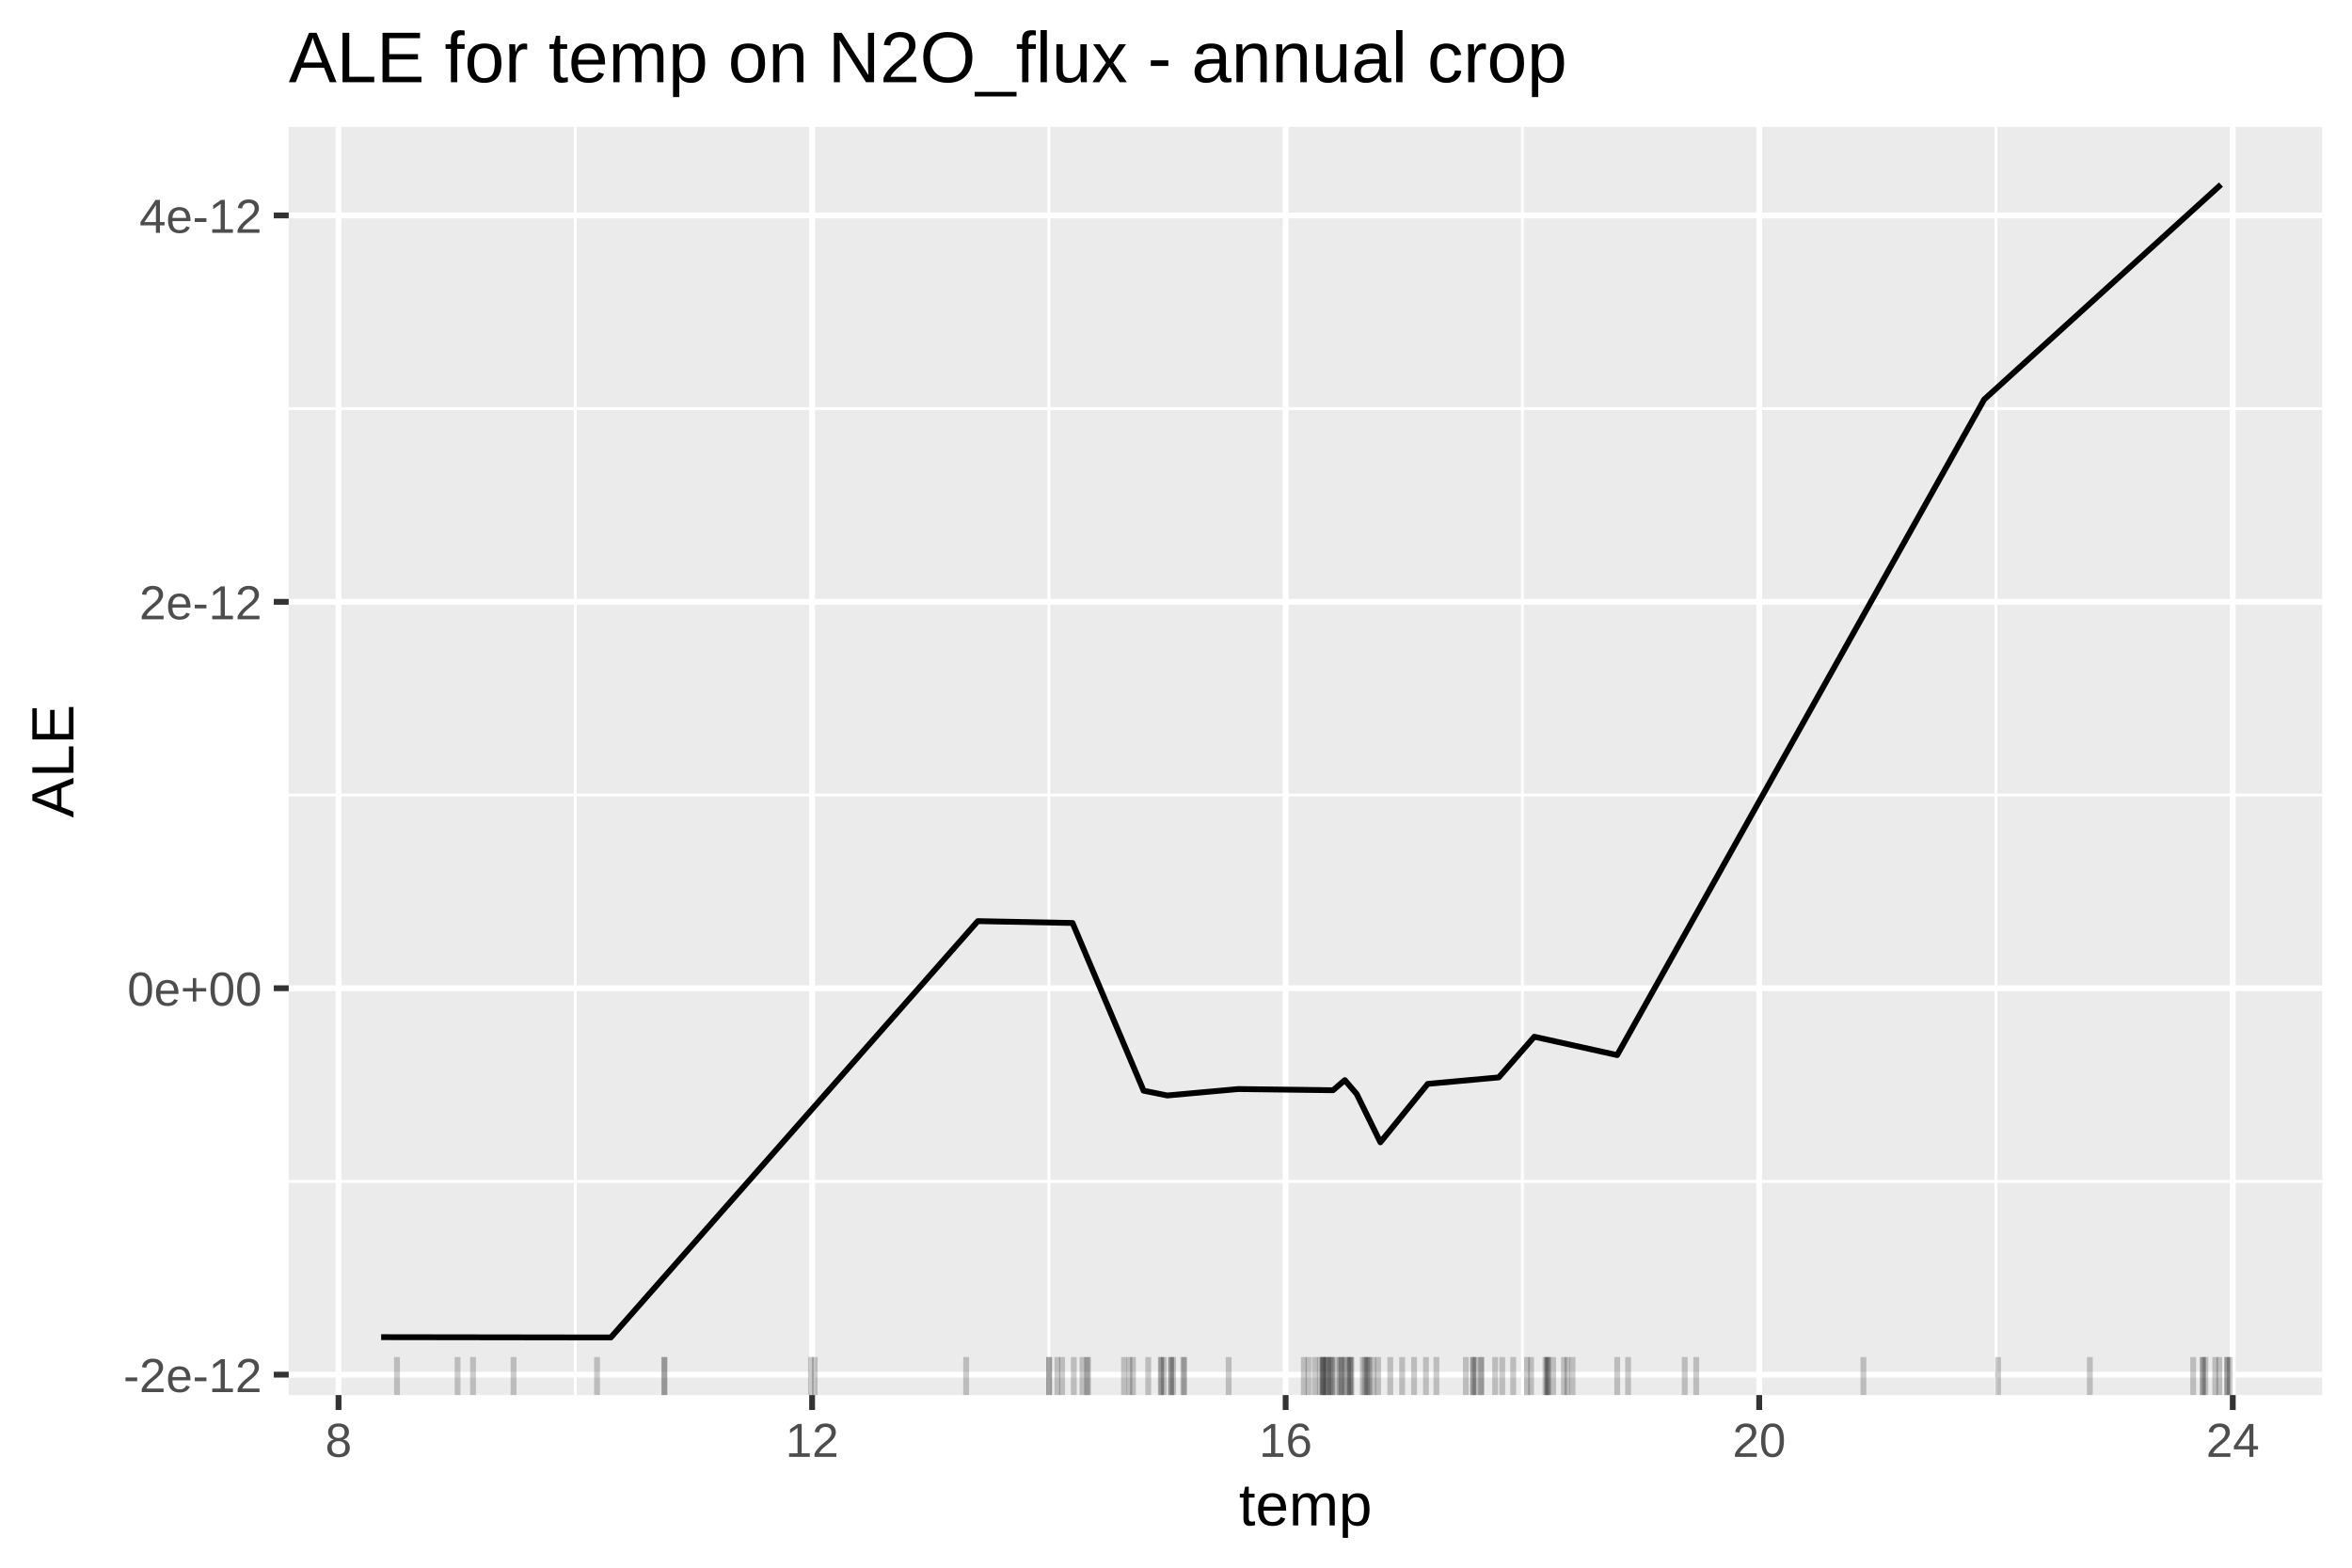
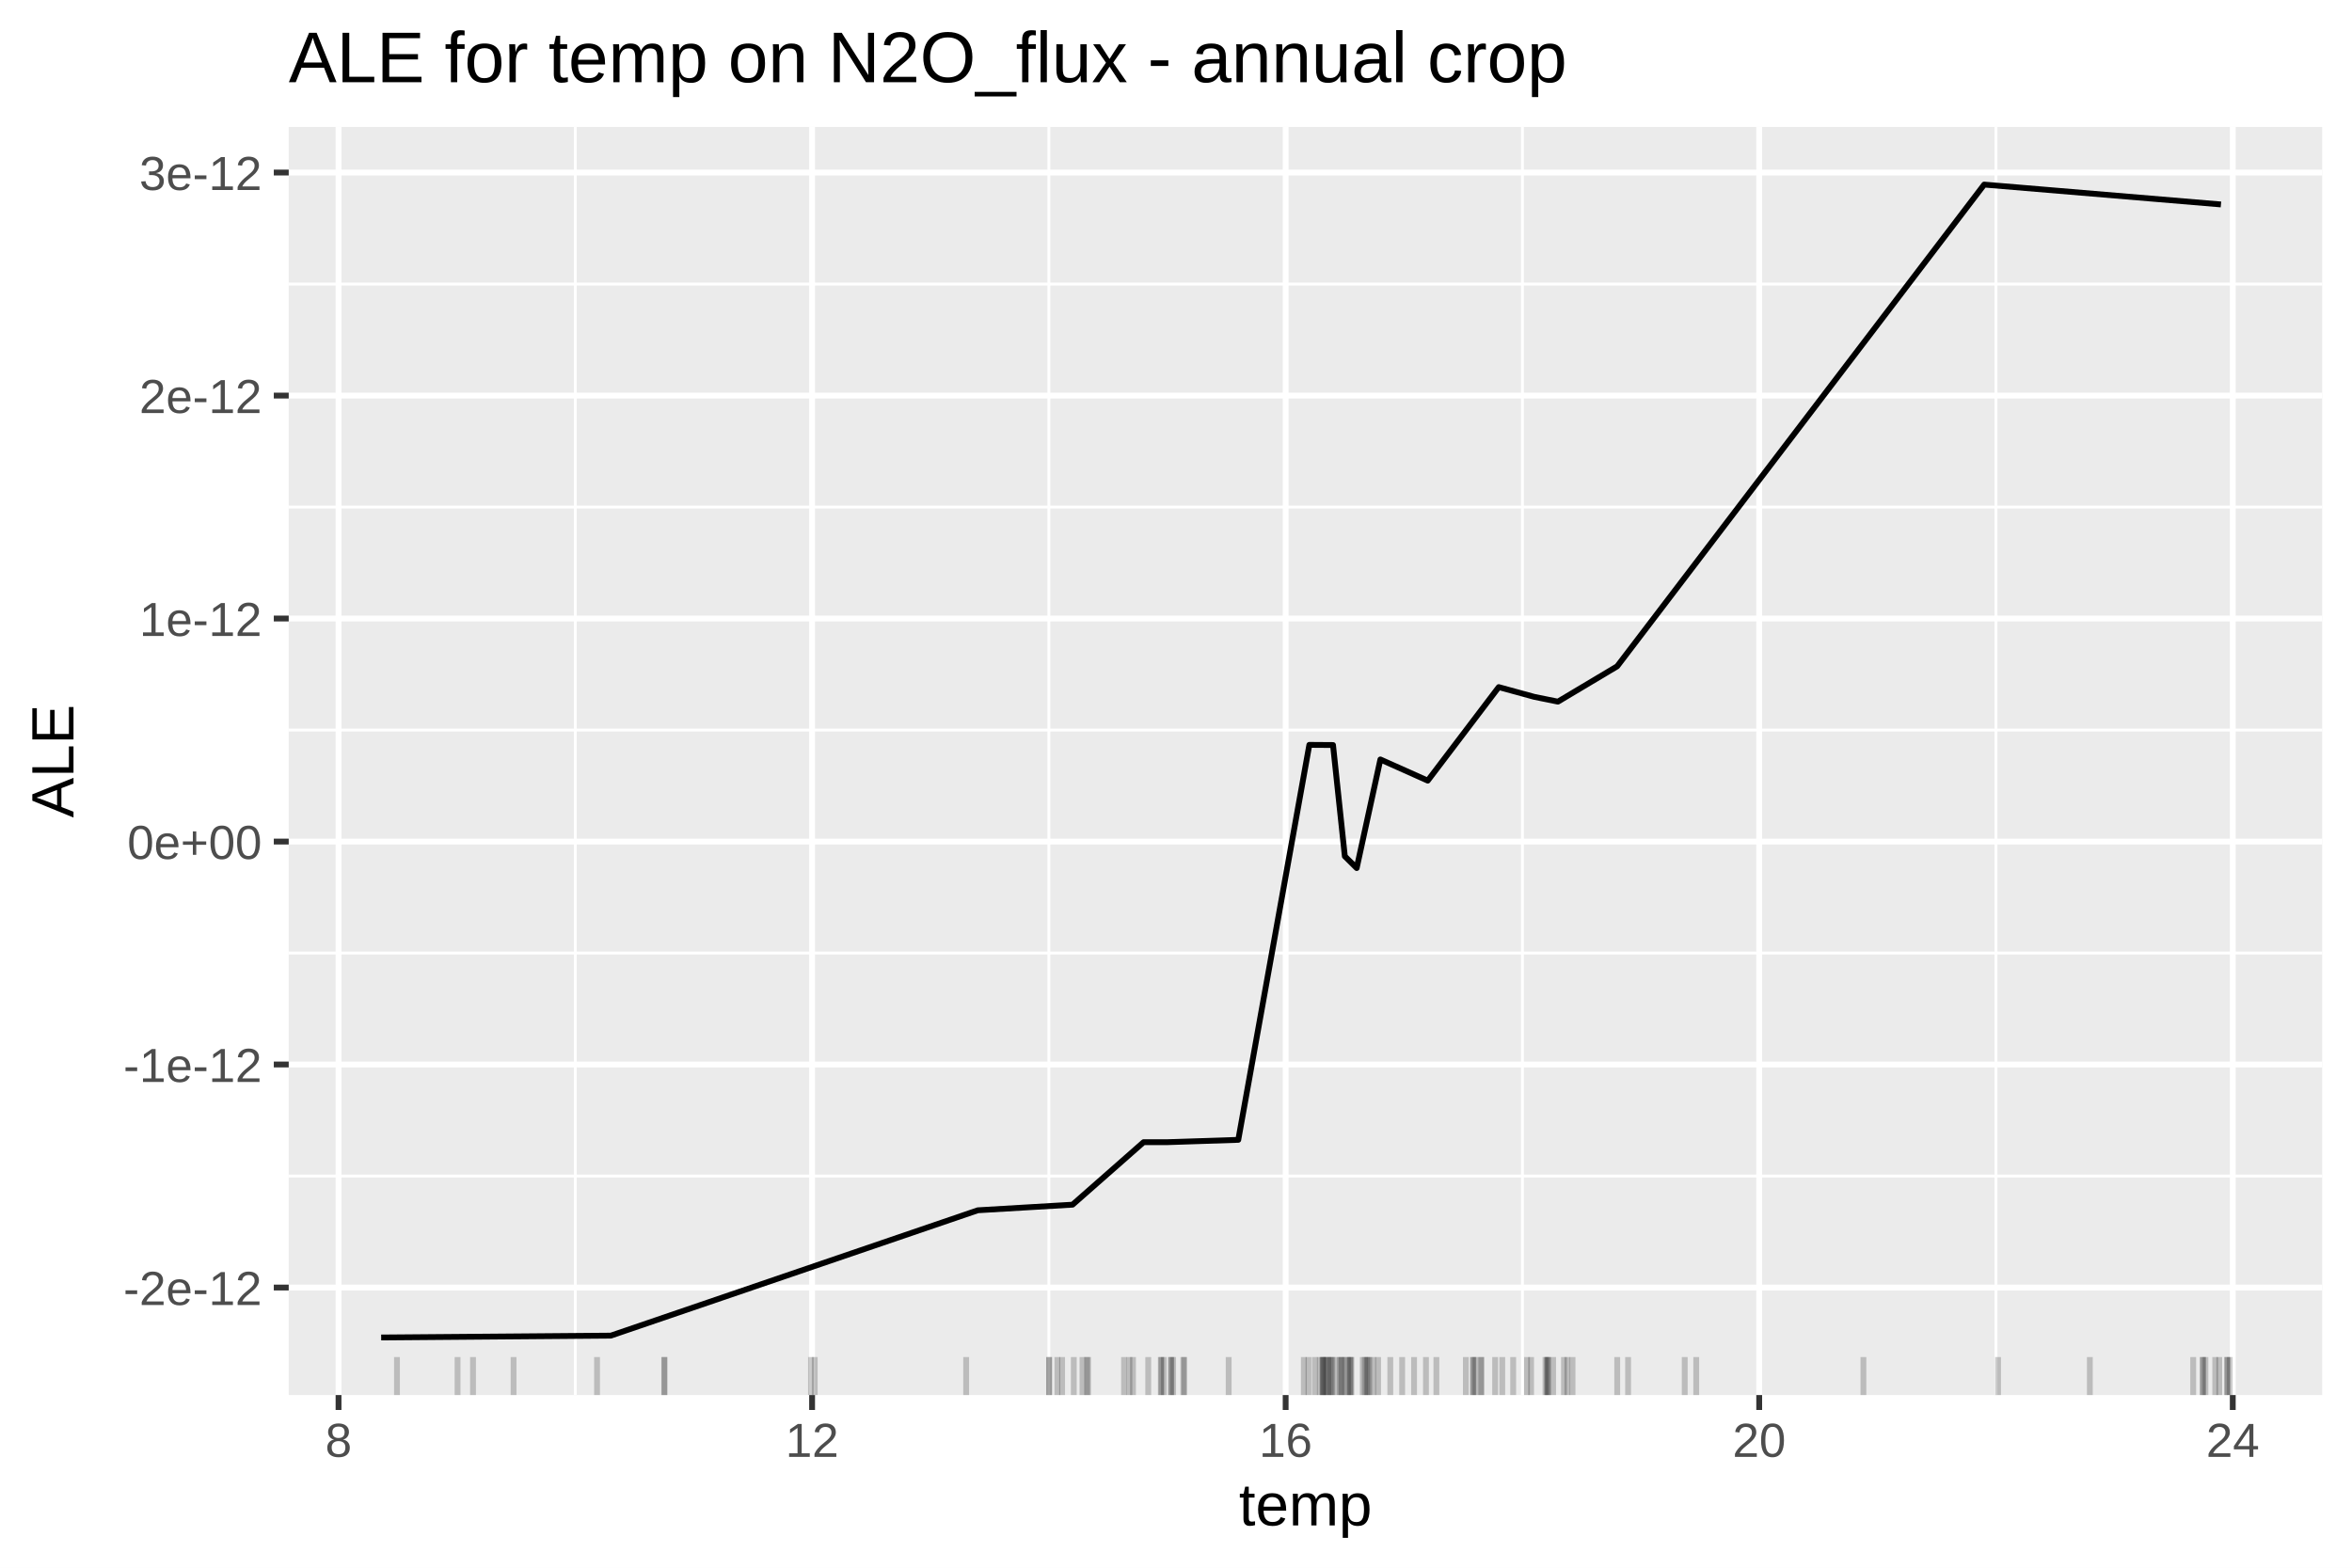
<svg xmlns="http://www.w3.org/2000/svg" class="svglite" width="432.00pt" height="288.00pt" viewBox="0 0 432.00 288.00">
  <defs>
    <style type="text/css">
    .svglite line, .svglite polyline, .svglite polygon, .svglite path, .svglite rect, .svglite circle {
      fill: none;
      stroke: #000000;
      stroke-linecap: round;
      stroke-linejoin: round;
      stroke-miterlimit: 10.00;
    }
    .svglite text {
      white-space: pre;
    }
  </style>
  </defs>
  <rect width="100%" height="100%" style="stroke: none; fill: #FFFFFF;" />
  <defs>
    <clipPath id="cpMC4wMHw0MzIuMDB8MC4wMHwyODguMDA=">
      <rect x="0.00" y="0.00" width="432.00" height="288.00" />
    </clipPath>
  </defs>
  <g clip-path="url(#cpMC4wMHw0MzIuMDB8MC4wMHwyODguMDA=)">
    <rect x="0" y="0.00" width="432.00" height="288.00" style="stroke-width: 1.07; stroke: #FFFFFF; fill: #FFFFFF;" />
  </g>
  <defs>
    <clipPath id="cpNTMuMDN8NDI2LjUyfDIzLjMyfDI1Ni4yOQ==">
      <rect x="53.03" y="23.32" width="373.49" height="232.97" />
    </clipPath>
  </defs>
  <g clip-path="url(#cpNTMuMDN8NDI2LjUyfDIzLjMyfDI1Ni4yOQ==)">
    <rect x="53.03" y="23.32" width="373.49" height="232.97" style="stroke-width: 1.07; stroke: none; fill: #EBEBEB;" />
-     <polyline points="53.03,217.04 426.52,217.04 " style="stroke-width: 0.53; stroke: #FFFFFF; stroke-linecap: butt;" />
-     <polyline points="53.03,146.05 426.52,146.05 " style="stroke-width: 0.53; stroke: #FFFFFF; stroke-linecap: butt;" />
-     <polyline points="53.03,75.07 426.52,75.07 " style="stroke-width: 0.53; stroke: #FFFFFF; stroke-linecap: butt;" />
+     <polyline points="53.03,216.05 426.52,216.05 " style="stroke-width: 0.53; stroke: #FFFFFF; stroke-linecap: butt;" />
+     <polyline points="53.03,175.08 426.52,175.08 " style="stroke-width: 0.53; stroke: #FFFFFF; stroke-linecap: butt;" />
+     <polyline points="53.03,134.12 426.52,134.12 " style="stroke-width: 0.53; stroke: #FFFFFF; stroke-linecap: butt;" />
+     <polyline points="53.03,93.15 426.52,93.15 " style="stroke-width: 0.53; stroke: #FFFFFF; stroke-linecap: butt;" />
+     <polyline points="53.03,52.19 426.52,52.19 " style="stroke-width: 0.53; stroke: #FFFFFF; stroke-linecap: butt;" />
    <polyline points="105.67,256.29 105.67,23.32 " style="stroke-width: 0.53; stroke: #FFFFFF; stroke-linecap: butt;" />
    <polyline points="192.65,256.29 192.65,23.32 " style="stroke-width: 0.53; stroke: #FFFFFF; stroke-linecap: butt;" />
    <polyline points="279.63,256.29 279.63,23.32 " style="stroke-width: 0.53; stroke: #FFFFFF; stroke-linecap: butt;" />
    <polyline points="366.61,256.29 366.61,23.32 " style="stroke-width: 0.53; stroke: #FFFFFF; stroke-linecap: butt;" />
-     <polyline points="53.03,252.53 426.52,252.53 " style="stroke-width: 1.07; stroke: #FFFFFF; stroke-linecap: butt;" />
-     <polyline points="53.03,181.55 426.52,181.55 " style="stroke-width: 1.07; stroke: #FFFFFF; stroke-linecap: butt;" />
-     <polyline points="53.03,110.56 426.52,110.56 " style="stroke-width: 1.07; stroke: #FFFFFF; stroke-linecap: butt;" />
-     <polyline points="53.03,39.58 426.52,39.58 " style="stroke-width: 1.07; stroke: #FFFFFF; stroke-linecap: butt;" />
+     <polyline points="53.03,236.53 426.52,236.53 " style="stroke-width: 1.07; stroke: #FFFFFF; stroke-linecap: butt;" />
+     <polyline points="53.03,195.56 426.52,195.56 " style="stroke-width: 1.07; stroke: #FFFFFF; stroke-linecap: butt;" />
+     <polyline points="53.03,154.60 426.52,154.60 " style="stroke-width: 1.07; stroke: #FFFFFF; stroke-linecap: butt;" />
+     <polyline points="53.03,113.63 426.52,113.63 " style="stroke-width: 1.07; stroke: #FFFFFF; stroke-linecap: butt;" />
+     <polyline points="53.03,72.67 426.52,72.67 " style="stroke-width: 1.07; stroke: #FFFFFF; stroke-linecap: butt;" />
+     <polyline points="53.03,31.70 426.52,31.70 " style="stroke-width: 1.07; stroke: #FFFFFF; stroke-linecap: butt;" />
    <polyline points="62.18,256.29 62.18,23.32 " style="stroke-width: 1.07; stroke: #FFFFFF; stroke-linecap: butt;" />
    <polyline points="149.16,256.29 149.16,23.32 " style="stroke-width: 1.07; stroke: #FFFFFF; stroke-linecap: butt;" />
    <polyline points="236.14,256.29 236.14,23.32 " style="stroke-width: 1.07; stroke: #FFFFFF; stroke-linecap: butt;" />
    <polyline points="323.12,256.29 323.12,23.32 " style="stroke-width: 1.07; stroke: #FFFFFF; stroke-linecap: butt;" />
    <polyline points="410.10,256.29 410.10,23.32 " style="stroke-width: 1.07; stroke: #FFFFFF; stroke-linecap: butt;" />
-     <polyline points="70.01,245.65 112.19,245.71 179.60,169.22 197.00,169.56 210.05,200.37 214.40,201.25 227.44,200.07 240.49,200.23 244.84,200.29 247.01,198.43 249.19,200.98 253.54,209.85 262.24,199.12 275.28,197.93 281.81,190.46 286.15,191.42 297.03,193.83 364.44,73.39 407.93,33.91 " style="stroke-width: 1.07; stroke-linecap: butt;" />
+     <polyline points="70.01,245.71 112.19,245.37 179.60,222.34 197.00,221.31 210.05,209.83 214.40,209.83 227.44,209.40 240.49,136.84 244.84,136.87 247.01,157.31 249.19,159.47 253.54,139.52 262.24,143.41 275.28,126.23 281.81,128.02 286.15,128.90 297.03,122.41 364.44,33.91 407.93,37.56 " style="stroke-width: 1.07; stroke-linecap: butt;" />
    <line x1="383.85" y1="256.29" x2="383.85" y2="249.31" style="stroke-width: 1.07; stroke: #000000; stroke-opacity: 0.20; stroke-linecap: butt;" />
    <line x1="409.54" y1="256.29" x2="409.54" y2="249.31" style="stroke-width: 1.07; stroke: #000000; stroke-opacity: 0.20; stroke-linecap: butt;" />
    <line x1="404.55" y1="256.29" x2="404.55" y2="249.31" style="stroke-width: 1.07; stroke: #000000; stroke-opacity: 0.20; stroke-linecap: butt;" />
    <line x1="406.88" y1="256.29" x2="406.88" y2="249.31" style="stroke-width: 1.07; stroke: #000000; stroke-opacity: 0.20; stroke-linecap: butt;" />
    <line x1="409.12" y1="256.29" x2="409.12" y2="249.31" style="stroke-width: 1.07; stroke: #000000; stroke-opacity: 0.20; stroke-linecap: butt;" />
    <line x1="404.68" y1="256.29" x2="404.68" y2="249.31" style="stroke-width: 1.07; stroke: #000000; stroke-opacity: 0.20; stroke-linecap: butt;" />
    <line x1="405.08" y1="256.29" x2="405.08" y2="249.31" style="stroke-width: 1.07; stroke: #000000; stroke-opacity: 0.20; stroke-linecap: butt;" />
    <line x1="407.62" y1="256.29" x2="407.62" y2="249.31" style="stroke-width: 1.07; stroke: #000000; stroke-opacity: 0.20; stroke-linecap: butt;" />
    <line x1="409.08" y1="256.29" x2="409.08" y2="249.31" style="stroke-width: 1.07; stroke: #000000; stroke-opacity: 0.20; stroke-linecap: butt;" />
    <line x1="402.83" y1="256.29" x2="402.83" y2="249.31" style="stroke-width: 1.07; stroke: #000000; stroke-opacity: 0.20; stroke-linecap: butt;" />
    <line x1="366.99" y1="256.29" x2="366.99" y2="249.31" style="stroke-width: 1.07; stroke: #000000; stroke-opacity: 0.20; stroke-linecap: butt;" />
    <line x1="257.54" y1="256.29" x2="257.54" y2="249.31" style="stroke-width: 1.07; stroke: #000000; stroke-opacity: 0.20; stroke-linecap: butt;" />
    <line x1="244.69" y1="256.29" x2="244.69" y2="249.31" style="stroke-width: 1.07; stroke: #000000; stroke-opacity: 0.20; stroke-linecap: butt;" />
    <line x1="242.98" y1="256.29" x2="242.98" y2="249.31" style="stroke-width: 1.07; stroke: #000000; stroke-opacity: 0.20; stroke-linecap: butt;" />
    <line x1="243.44" y1="256.29" x2="243.44" y2="249.31" style="stroke-width: 1.07; stroke: #000000; stroke-opacity: 0.20; stroke-linecap: butt;" />
    <line x1="241.51" y1="256.29" x2="241.51" y2="249.31" style="stroke-width: 1.07; stroke: #000000; stroke-opacity: 0.20; stroke-linecap: butt;" />
    <line x1="246.49" y1="256.29" x2="246.49" y2="249.31" style="stroke-width: 1.07; stroke: #000000; stroke-opacity: 0.20; stroke-linecap: butt;" />
    <line x1="269.24" y1="256.29" x2="269.24" y2="249.31" style="stroke-width: 1.07; stroke: #000000; stroke-opacity: 0.20; stroke-linecap: butt;" />
    <line x1="251.50" y1="256.29" x2="251.50" y2="249.31" style="stroke-width: 1.07; stroke: #000000; stroke-opacity: 0.20; stroke-linecap: butt;" />
    <line x1="242.42" y1="256.29" x2="242.42" y2="249.31" style="stroke-width: 1.07; stroke: #000000; stroke-opacity: 0.20; stroke-linecap: butt;" />
    <line x1="243.09" y1="256.29" x2="243.09" y2="249.31" style="stroke-width: 1.07; stroke: #000000; stroke-opacity: 0.20; stroke-linecap: butt;" />
    <line x1="239.48" y1="256.29" x2="239.48" y2="249.31" style="stroke-width: 1.07; stroke: #000000; stroke-opacity: 0.20; stroke-linecap: butt;" />
    <line x1="270.62" y1="256.29" x2="270.62" y2="249.31" style="stroke-width: 1.07; stroke: #000000; stroke-opacity: 0.20; stroke-linecap: butt;" />
    <line x1="243.57" y1="256.29" x2="243.57" y2="249.31" style="stroke-width: 1.07; stroke: #000000; stroke-opacity: 0.20; stroke-linecap: butt;" />
    <line x1="240.33" y1="256.29" x2="240.33" y2="249.31" style="stroke-width: 1.07; stroke: #000000; stroke-opacity: 0.20; stroke-linecap: butt;" />
    <line x1="277.93" y1="256.29" x2="277.93" y2="249.31" style="stroke-width: 1.07; stroke: #000000; stroke-opacity: 0.20; stroke-linecap: butt;" />
    <line x1="297.04" y1="256.29" x2="297.04" y2="249.31" style="stroke-width: 1.07; stroke: #000000; stroke-opacity: 0.20; stroke-linecap: butt;" />
    <line x1="251.06" y1="256.29" x2="251.06" y2="249.31" style="stroke-width: 1.07; stroke: #000000; stroke-opacity: 0.20; stroke-linecap: butt;" />
    <line x1="215.47" y1="256.29" x2="215.47" y2="249.31" style="stroke-width: 1.07; stroke: #000000; stroke-opacity: 0.20; stroke-linecap: butt;" />
    <line x1="215.14" y1="256.29" x2="215.14" y2="249.31" style="stroke-width: 1.07; stroke: #000000; stroke-opacity: 0.20; stroke-linecap: butt;" />
    <line x1="311.55" y1="256.29" x2="311.55" y2="249.31" style="stroke-width: 1.07; stroke: #000000; stroke-opacity: 0.20; stroke-linecap: butt;" />
    <line x1="274.62" y1="256.29" x2="274.62" y2="249.31" style="stroke-width: 1.07; stroke: #000000; stroke-opacity: 0.20; stroke-linecap: butt;" />
    <line x1="271.99" y1="256.29" x2="271.99" y2="249.31" style="stroke-width: 1.07; stroke: #000000; stroke-opacity: 0.20; stroke-linecap: butt;" />
    <line x1="242.89" y1="256.29" x2="242.89" y2="249.31" style="stroke-width: 1.07; stroke: #000000; stroke-opacity: 0.20; stroke-linecap: butt;" />
    <line x1="192.69" y1="256.29" x2="192.69" y2="249.31" style="stroke-width: 1.07; stroke: #000000; stroke-opacity: 0.20; stroke-linecap: butt;" />
    <line x1="194.21" y1="256.29" x2="194.21" y2="249.31" style="stroke-width: 1.07; stroke: #000000; stroke-opacity: 0.20; stroke-linecap: butt;" />
    <line x1="197.23" y1="256.29" x2="197.23" y2="249.31" style="stroke-width: 1.07; stroke: #000000; stroke-opacity: 0.20; stroke-linecap: butt;" />
    <line x1="272.11" y1="256.29" x2="272.11" y2="249.31" style="stroke-width: 1.07; stroke: #000000; stroke-opacity: 0.20; stroke-linecap: butt;" />
    <line x1="275.92" y1="256.29" x2="275.92" y2="249.31" style="stroke-width: 1.07; stroke: #000000; stroke-opacity: 0.20; stroke-linecap: butt;" />
    <line x1="192.71" y1="256.29" x2="192.71" y2="249.31" style="stroke-width: 1.07; stroke: #000000; stroke-opacity: 0.20; stroke-linecap: butt;" />
    <line x1="195.08" y1="256.29" x2="195.08" y2="249.31" style="stroke-width: 1.07; stroke: #000000; stroke-opacity: 0.20; stroke-linecap: butt;" />
    <line x1="342.26" y1="256.29" x2="342.26" y2="249.31" style="stroke-width: 1.07; stroke: #000000; stroke-opacity: 0.20; stroke-linecap: butt;" />
    <line x1="309.44" y1="256.29" x2="309.44" y2="249.31" style="stroke-width: 1.07; stroke: #000000; stroke-opacity: 0.20; stroke-linecap: butt;" />
    <line x1="213.76" y1="256.29" x2="213.76" y2="249.31" style="stroke-width: 1.07; stroke: #000000; stroke-opacity: 0.20; stroke-linecap: butt;" />
    <line x1="217.35" y1="256.29" x2="217.35" y2="249.31" style="stroke-width: 1.07; stroke: #000000; stroke-opacity: 0.20; stroke-linecap: butt;" />
    <line x1="177.46" y1="256.29" x2="177.46" y2="249.31" style="stroke-width: 1.07; stroke: #000000; stroke-opacity: 0.20; stroke-linecap: butt;" />
    <line x1="207.44" y1="256.29" x2="207.44" y2="249.31" style="stroke-width: 1.07; stroke: #000000; stroke-opacity: 0.20; stroke-linecap: butt;" />
    <line x1="208.10" y1="256.29" x2="208.10" y2="249.31" style="stroke-width: 1.07; stroke: #000000; stroke-opacity: 0.20; stroke-linecap: butt;" />
    <line x1="210.90" y1="256.29" x2="210.90" y2="249.31" style="stroke-width: 1.07; stroke: #000000; stroke-opacity: 0.20; stroke-linecap: butt;" />
    <line x1="270.53" y1="256.29" x2="270.53" y2="249.31" style="stroke-width: 1.07; stroke: #000000; stroke-opacity: 0.20; stroke-linecap: butt;" />
    <line x1="213.21" y1="256.29" x2="213.21" y2="249.31" style="stroke-width: 1.07; stroke: #000000; stroke-opacity: 0.20; stroke-linecap: butt;" />
    <line x1="270.98" y1="256.29" x2="270.98" y2="249.31" style="stroke-width: 1.07; stroke: #000000; stroke-opacity: 0.20; stroke-linecap: butt;" />
    <line x1="250.69" y1="256.29" x2="250.69" y2="249.31" style="stroke-width: 1.07; stroke: #000000; stroke-opacity: 0.20; stroke-linecap: butt;" />
    <line x1="252.23" y1="256.29" x2="252.23" y2="249.31" style="stroke-width: 1.07; stroke: #000000; stroke-opacity: 0.20; stroke-linecap: butt;" />
    <line x1="263.83" y1="256.29" x2="263.83" y2="249.31" style="stroke-width: 1.07; stroke: #000000; stroke-opacity: 0.20; stroke-linecap: butt;" />
    <line x1="206.46" y1="256.29" x2="206.46" y2="249.31" style="stroke-width: 1.07; stroke: #000000; stroke-opacity: 0.20; stroke-linecap: butt;" />
    <line x1="247.59" y1="256.29" x2="247.59" y2="249.31" style="stroke-width: 1.07; stroke: #000000; stroke-opacity: 0.20; stroke-linecap: butt;" />
    <line x1="248.21" y1="256.29" x2="248.21" y2="249.31" style="stroke-width: 1.07; stroke: #000000; stroke-opacity: 0.20; stroke-linecap: butt;" />
    <line x1="246.12" y1="256.29" x2="246.12" y2="249.31" style="stroke-width: 1.07; stroke: #000000; stroke-opacity: 0.20; stroke-linecap: butt;" />
    <line x1="250.31" y1="256.29" x2="250.31" y2="249.31" style="stroke-width: 1.07; stroke: #000000; stroke-opacity: 0.20; stroke-linecap: butt;" />
    <line x1="247.10" y1="256.29" x2="247.10" y2="249.31" style="stroke-width: 1.07; stroke: #000000; stroke-opacity: 0.20; stroke-linecap: butt;" />
    <line x1="198.82" y1="256.29" x2="198.82" y2="249.31" style="stroke-width: 1.07; stroke: #000000; stroke-opacity: 0.20; stroke-linecap: butt;" />
    <line x1="243.97" y1="256.29" x2="243.97" y2="249.31" style="stroke-width: 1.07; stroke: #000000; stroke-opacity: 0.20; stroke-linecap: butt;" />
    <line x1="246.46" y1="256.29" x2="246.46" y2="249.31" style="stroke-width: 1.07; stroke: #000000; stroke-opacity: 0.20; stroke-linecap: butt;" />
    <line x1="248.08" y1="256.29" x2="248.08" y2="249.31" style="stroke-width: 1.07; stroke: #000000; stroke-opacity: 0.20; stroke-linecap: butt;" />
    <line x1="244.50" y1="256.29" x2="244.50" y2="249.31" style="stroke-width: 1.07; stroke: #000000; stroke-opacity: 0.20; stroke-linecap: butt;" />
    <line x1="244.35" y1="256.29" x2="244.35" y2="249.31" style="stroke-width: 1.07; stroke: #000000; stroke-opacity: 0.20; stroke-linecap: butt;" />
    <line x1="245.48" y1="256.29" x2="245.48" y2="249.31" style="stroke-width: 1.07; stroke: #000000; stroke-opacity: 0.20; stroke-linecap: butt;" />
    <line x1="199.85" y1="256.29" x2="199.85" y2="249.31" style="stroke-width: 1.07; stroke: #000000; stroke-opacity: 0.20; stroke-linecap: butt;" />
    <line x1="247.94" y1="256.29" x2="247.94" y2="249.31" style="stroke-width: 1.07; stroke: #000000; stroke-opacity: 0.20; stroke-linecap: butt;" />
    <line x1="225.67" y1="256.29" x2="225.67" y2="249.31" style="stroke-width: 1.07; stroke: #000000; stroke-opacity: 0.20; stroke-linecap: butt;" />
    <line x1="255.36" y1="256.29" x2="255.36" y2="249.31" style="stroke-width: 1.07; stroke: #000000; stroke-opacity: 0.20; stroke-linecap: butt;" />
    <line x1="251.25" y1="256.29" x2="251.25" y2="249.31" style="stroke-width: 1.07; stroke: #000000; stroke-opacity: 0.20; stroke-linecap: butt;" />
    <line x1="261.91" y1="256.29" x2="261.91" y2="249.31" style="stroke-width: 1.07; stroke: #000000; stroke-opacity: 0.20; stroke-linecap: butt;" />
    <line x1="253.12" y1="256.29" x2="253.12" y2="249.31" style="stroke-width: 1.07; stroke: #000000; stroke-opacity: 0.20; stroke-linecap: butt;" />
    <line x1="259.73" y1="256.29" x2="259.73" y2="249.31" style="stroke-width: 1.07; stroke: #000000; stroke-opacity: 0.20; stroke-linecap: butt;" />
    <line x1="281.22" y1="256.29" x2="281.22" y2="249.31" style="stroke-width: 1.07; stroke: #000000; stroke-opacity: 0.20; stroke-linecap: butt;" />
    <line x1="284.38" y1="256.29" x2="284.38" y2="249.31" style="stroke-width: 1.07; stroke: #000000; stroke-opacity: 0.20; stroke-linecap: butt;" />
    <line x1="283.86" y1="256.29" x2="283.86" y2="249.31" style="stroke-width: 1.07; stroke: #000000; stroke-opacity: 0.20; stroke-linecap: butt;" />
    <line x1="280.47" y1="256.29" x2="280.47" y2="249.31" style="stroke-width: 1.07; stroke: #000000; stroke-opacity: 0.20; stroke-linecap: butt;" />
    <line x1="213.33" y1="256.29" x2="213.33" y2="249.31" style="stroke-width: 1.07; stroke: #000000; stroke-opacity: 0.20; stroke-linecap: butt;" />
    <line x1="299.04" y1="256.29" x2="299.04" y2="249.31" style="stroke-width: 1.07; stroke: #000000; stroke-opacity: 0.20; stroke-linecap: butt;" />
    <line x1="284.22" y1="256.29" x2="284.22" y2="249.31" style="stroke-width: 1.07; stroke: #000000; stroke-opacity: 0.20; stroke-linecap: butt;" />
    <line x1="215.06" y1="256.29" x2="215.06" y2="249.31" style="stroke-width: 1.07; stroke: #000000; stroke-opacity: 0.20; stroke-linecap: butt;" />
    <line x1="287.88" y1="256.29" x2="287.88" y2="249.31" style="stroke-width: 1.07; stroke: #000000; stroke-opacity: 0.20; stroke-linecap: butt;" />
    <line x1="287.26" y1="256.29" x2="287.26" y2="249.31" style="stroke-width: 1.07; stroke: #000000; stroke-opacity: 0.20; stroke-linecap: butt;" />
    <line x1="285.27" y1="256.29" x2="285.27" y2="249.31" style="stroke-width: 1.07; stroke: #000000; stroke-opacity: 0.20; stroke-linecap: butt;" />
    <line x1="288.83" y1="256.29" x2="288.83" y2="249.31" style="stroke-width: 1.07; stroke: #000000; stroke-opacity: 0.20; stroke-linecap: butt;" />
    <line x1="94.33" y1="256.29" x2="94.33" y2="249.31" style="stroke-width: 1.07; stroke: #000000; stroke-opacity: 0.20; stroke-linecap: butt;" />
    <line x1="284.16" y1="256.29" x2="284.16" y2="249.31" style="stroke-width: 1.07; stroke: #000000; stroke-opacity: 0.20; stroke-linecap: butt;" />
    <line x1="217.53" y1="256.29" x2="217.53" y2="249.31" style="stroke-width: 1.07; stroke: #000000; stroke-opacity: 0.20; stroke-linecap: butt;" />
    <line x1="149.64" y1="256.29" x2="149.64" y2="249.31" style="stroke-width: 1.07; stroke: #000000; stroke-opacity: 0.20; stroke-linecap: butt;" />
    <line x1="199.66" y1="256.29" x2="199.66" y2="249.31" style="stroke-width: 1.07; stroke: #000000; stroke-opacity: 0.20; stroke-linecap: butt;" />
    <line x1="148.96" y1="256.29" x2="148.96" y2="249.31" style="stroke-width: 1.07; stroke: #000000; stroke-opacity: 0.20; stroke-linecap: butt;" />
    <line x1="72.91" y1="256.29" x2="72.91" y2="249.31" style="stroke-width: 1.07; stroke: #000000; stroke-opacity: 0.20; stroke-linecap: butt;" />
    <line x1="122.06" y1="256.29" x2="122.06" y2="249.31" style="stroke-width: 1.07; stroke: #000000; stroke-opacity: 0.20; stroke-linecap: butt;" />
    <line x1="84.04" y1="256.29" x2="84.04" y2="249.31" style="stroke-width: 1.07; stroke: #000000; stroke-opacity: 0.20; stroke-linecap: butt;" />
    <line x1="86.88" y1="256.29" x2="86.88" y2="249.31" style="stroke-width: 1.07; stroke: #000000; stroke-opacity: 0.20; stroke-linecap: butt;" />
    <line x1="122.00" y1="256.29" x2="122.00" y2="249.31" style="stroke-width: 1.07; stroke: #000000; stroke-opacity: 0.20; stroke-linecap: butt;" />
    <line x1="109.66" y1="256.29" x2="109.66" y2="249.31" style="stroke-width: 1.07; stroke: #000000; stroke-opacity: 0.20; stroke-linecap: butt;" />
  </g>
  <g clip-path="url(#cpMC4wMHw0MzIuMDB8MC4wMHwyODguMDA=)">
-     <text x="48.10" y="255.74" text-anchor="end" style="font-size: 8.80px;fill: #4D4D4D; font-family: &quot;Liberation Sans&quot;;" textLength="28.55px" lengthAdjust="spacingAndGlyphs">-2e-12</text>
-     <text x="48.10" y="184.75" text-anchor="end" style="font-size: 8.80px;fill: #4D4D4D; font-family: &quot;Liberation Sans&quot;;" textLength="29.57px" lengthAdjust="spacingAndGlyphs">0e+00</text>
-     <text x="48.10" y="113.77" text-anchor="end" style="font-size: 8.80px;fill: #4D4D4D; font-family: &quot;Liberation Sans&quot;;" textLength="25.37px" lengthAdjust="spacingAndGlyphs">2e-12</text>
-     <text x="48.10" y="42.78" text-anchor="end" style="font-size: 8.80px;fill: #4D4D4D; font-family: &quot;Liberation Sans&quot;;" textLength="25.37px" lengthAdjust="spacingAndGlyphs">4e-12</text>
-     <polyline points="50.29,252.53 53.03,252.53 " style="stroke-width: 1.07; stroke: #333333; stroke-linecap: butt;" />
-     <polyline points="50.29,181.55 53.03,181.55 " style="stroke-width: 1.07; stroke: #333333; stroke-linecap: butt;" />
-     <polyline points="50.29,110.56 53.03,110.56 " style="stroke-width: 1.07; stroke: #333333; stroke-linecap: butt;" />
-     <polyline points="50.29,39.58 53.03,39.58 " style="stroke-width: 1.07; stroke: #333333; stroke-linecap: butt;" />
+     <text x="48.10" y="239.74" text-anchor="end" style="font-size: 8.80px;fill: #4D4D4D; font-family: &quot;Liberation Sans&quot;;" textLength="28.55px" lengthAdjust="spacingAndGlyphs">-2e-12</text>
+     <text x="48.10" y="198.77" text-anchor="end" style="font-size: 8.80px;fill: #4D4D4D; font-family: &quot;Liberation Sans&quot;;" textLength="28.55px" lengthAdjust="spacingAndGlyphs">-1e-12</text>
+     <text x="48.10" y="157.81" text-anchor="end" style="font-size: 8.80px;fill: #4D4D4D; font-family: &quot;Liberation Sans&quot;;" textLength="29.57px" lengthAdjust="spacingAndGlyphs">0e+00</text>
+     <text x="48.10" y="116.84" text-anchor="end" style="font-size: 8.80px;fill: #4D4D4D; font-family: &quot;Liberation Sans&quot;;" textLength="25.37px" lengthAdjust="spacingAndGlyphs">1e-12</text>
+     <text x="48.10" y="75.88" text-anchor="end" style="font-size: 8.80px;fill: #4D4D4D; font-family: &quot;Liberation Sans&quot;;" textLength="25.37px" lengthAdjust="spacingAndGlyphs">2e-12</text>
+     <text x="48.10" y="34.91" text-anchor="end" style="font-size: 8.80px;fill: #4D4D4D; font-family: &quot;Liberation Sans&quot;;" textLength="25.37px" lengthAdjust="spacingAndGlyphs">3e-12</text>
+     <polyline points="50.29,236.53 53.03,236.53 " style="stroke-width: 1.07; stroke: #333333; stroke-linecap: butt;" />
+     <polyline points="50.29,195.56 53.03,195.56 " style="stroke-width: 1.07; stroke: #333333; stroke-linecap: butt;" />
+     <polyline points="50.29,154.60 53.03,154.60 " style="stroke-width: 1.07; stroke: #333333; stroke-linecap: butt;" />
+     <polyline points="50.29,113.63 53.03,113.63 " style="stroke-width: 1.07; stroke: #333333; stroke-linecap: butt;" />
+     <polyline points="50.29,72.67 53.03,72.67 " style="stroke-width: 1.07; stroke: #333333; stroke-linecap: butt;" />
+     <polyline points="50.29,31.70 53.03,31.70 " style="stroke-width: 1.07; stroke: #333333; stroke-linecap: butt;" />
    <polyline points="62.18,259.03 62.18,256.29 " style="stroke-width: 1.07; stroke: #333333; stroke-linecap: butt;" />
    <polyline points="149.16,259.03 149.16,256.29 " style="stroke-width: 1.07; stroke: #333333; stroke-linecap: butt;" />
    <polyline points="236.14,259.03 236.14,256.29 " style="stroke-width: 1.07; stroke: #333333; stroke-linecap: butt;" />
    <polyline points="323.12,259.03 323.12,256.29 " style="stroke-width: 1.07; stroke: #333333; stroke-linecap: butt;" />
    <polyline points="410.10,259.03 410.10,256.29 " style="stroke-width: 1.07; stroke: #333333; stroke-linecap: butt;" />
    <text x="62.18" y="267.64" text-anchor="middle" style="font-size: 8.80px;fill: #4D4D4D; font-family: &quot;Liberation Sans&quot;;" textLength="5.59px" lengthAdjust="spacingAndGlyphs">8</text>
    <text x="149.16" y="267.64" text-anchor="middle" style="font-size: 8.80px;fill: #4D4D4D; font-family: &quot;Liberation Sans&quot;;" textLength="11.19px" lengthAdjust="spacingAndGlyphs">12</text>
    <text x="236.14" y="267.64" text-anchor="middle" style="font-size: 8.80px;fill: #4D4D4D; font-family: &quot;Liberation Sans&quot;;" textLength="11.19px" lengthAdjust="spacingAndGlyphs">16</text>
    <text x="323.12" y="267.64" text-anchor="middle" style="font-size: 8.80px;fill: #4D4D4D; font-family: &quot;Liberation Sans&quot;;" textLength="11.19px" lengthAdjust="spacingAndGlyphs">20</text>
    <text x="410.10" y="267.64" text-anchor="middle" style="font-size: 8.80px;fill: #4D4D4D; font-family: &quot;Liberation Sans&quot;;" textLength="11.19px" lengthAdjust="spacingAndGlyphs">24</text>
    <text x="239.78" y="280.23" text-anchor="middle" style="font-size: 11.00px; font-family: &quot;Liberation Sans&quot;;" textLength="28.78px" lengthAdjust="spacingAndGlyphs">temp</text>
    <text transform="translate(13.50,139.81) rotate(-90)" text-anchor="middle" style="font-size: 11.00px; font-family: &quot;Liberation Sans&quot;;" textLength="20.60px" lengthAdjust="spacingAndGlyphs">ALE</text>
    <text x="53.03" y="15.10" style="font-size: 13.20px; font-family: &quot;Liberation Sans&quot;;" textLength="261.33px" lengthAdjust="spacingAndGlyphs">ALE for temp on N2O_flux - annual crop</text>
  </g>
</svg>
